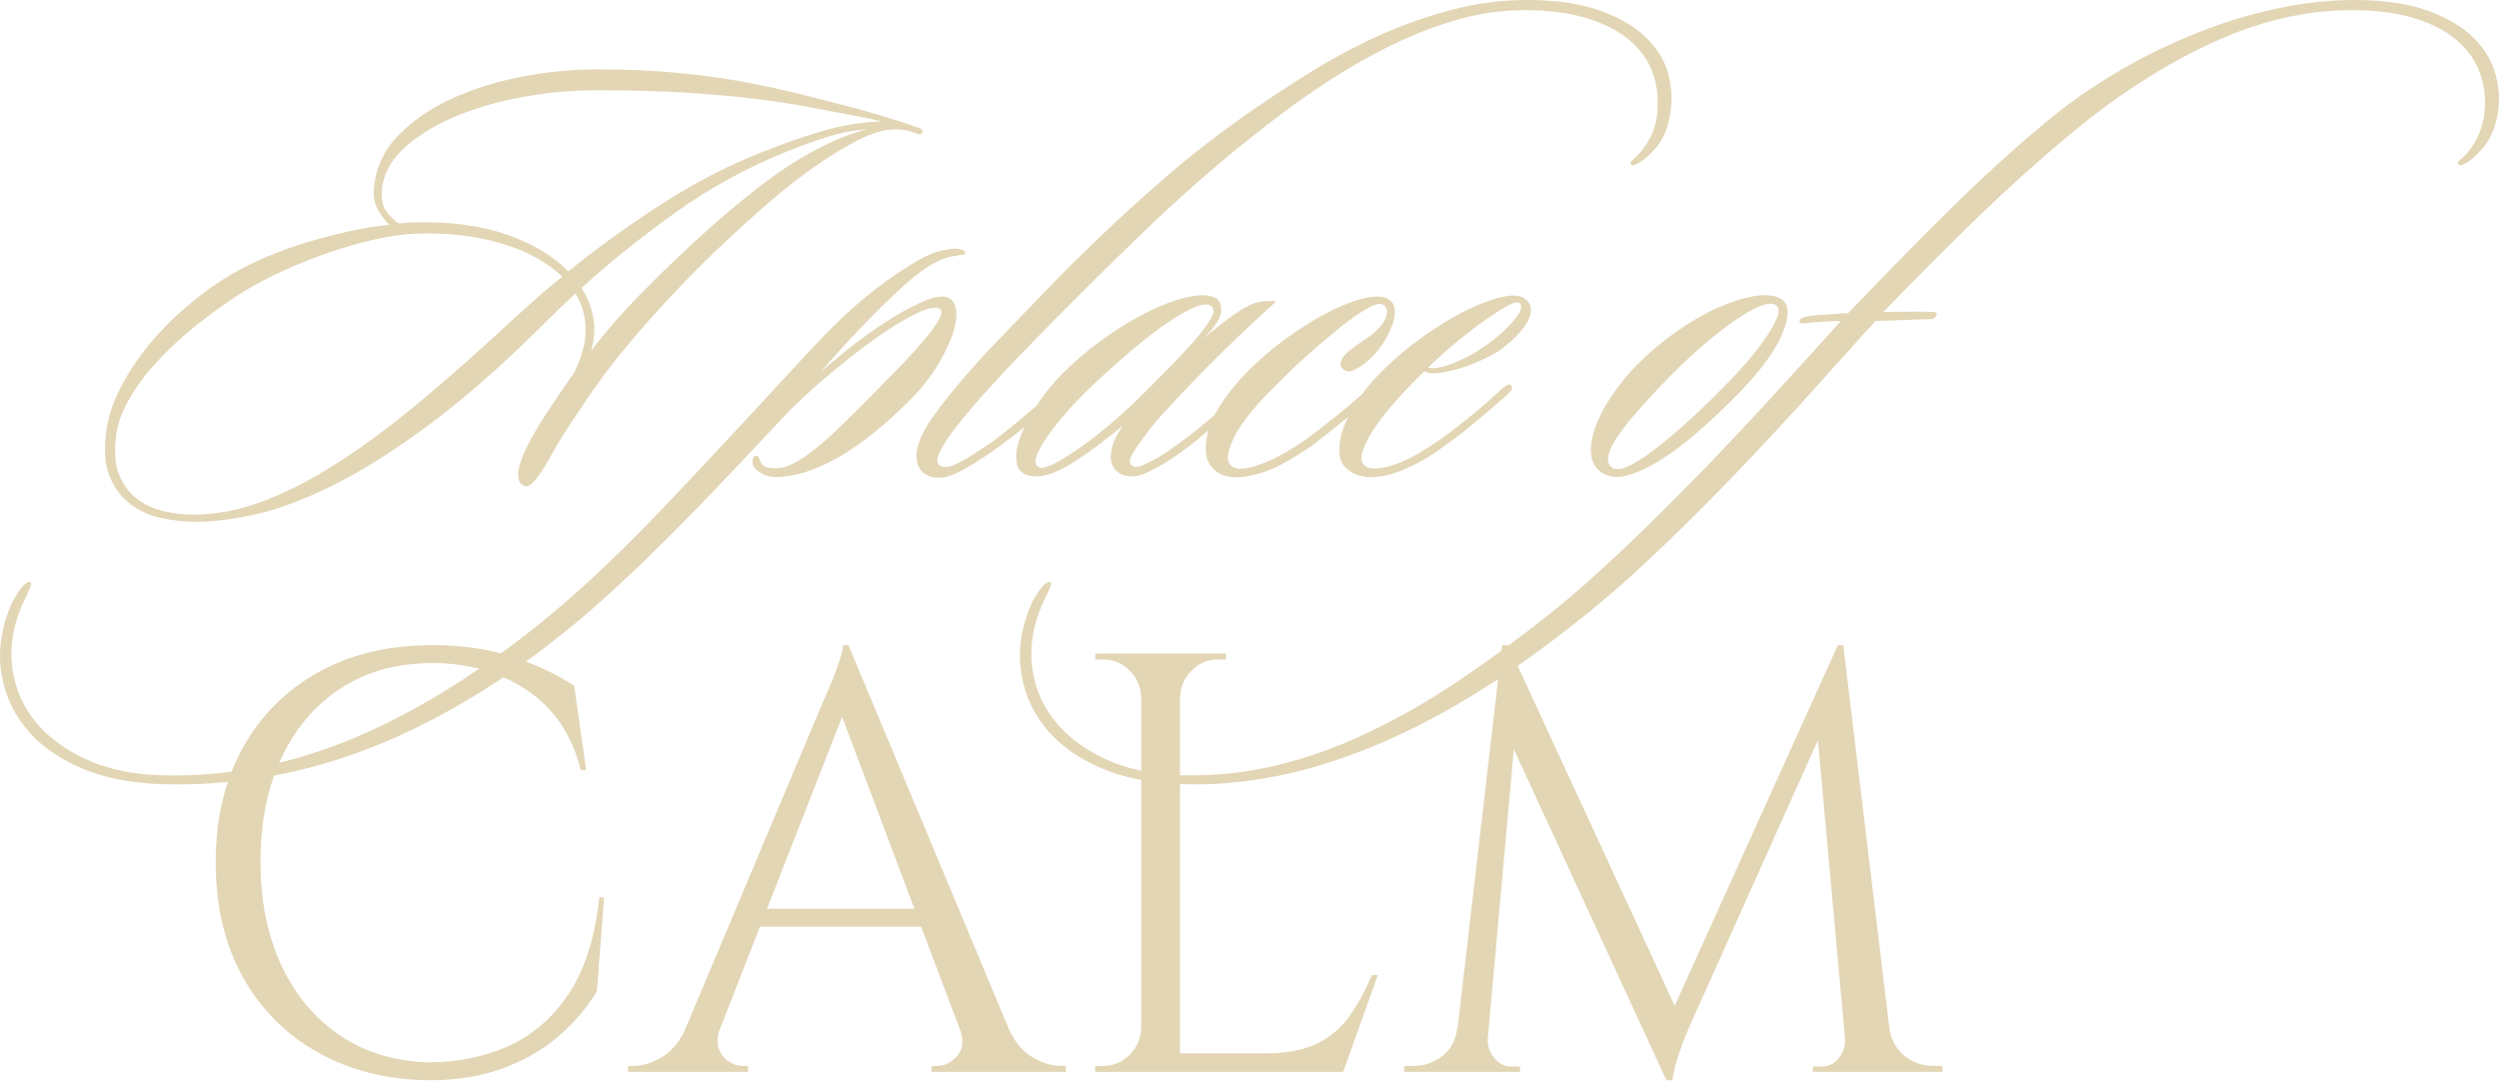
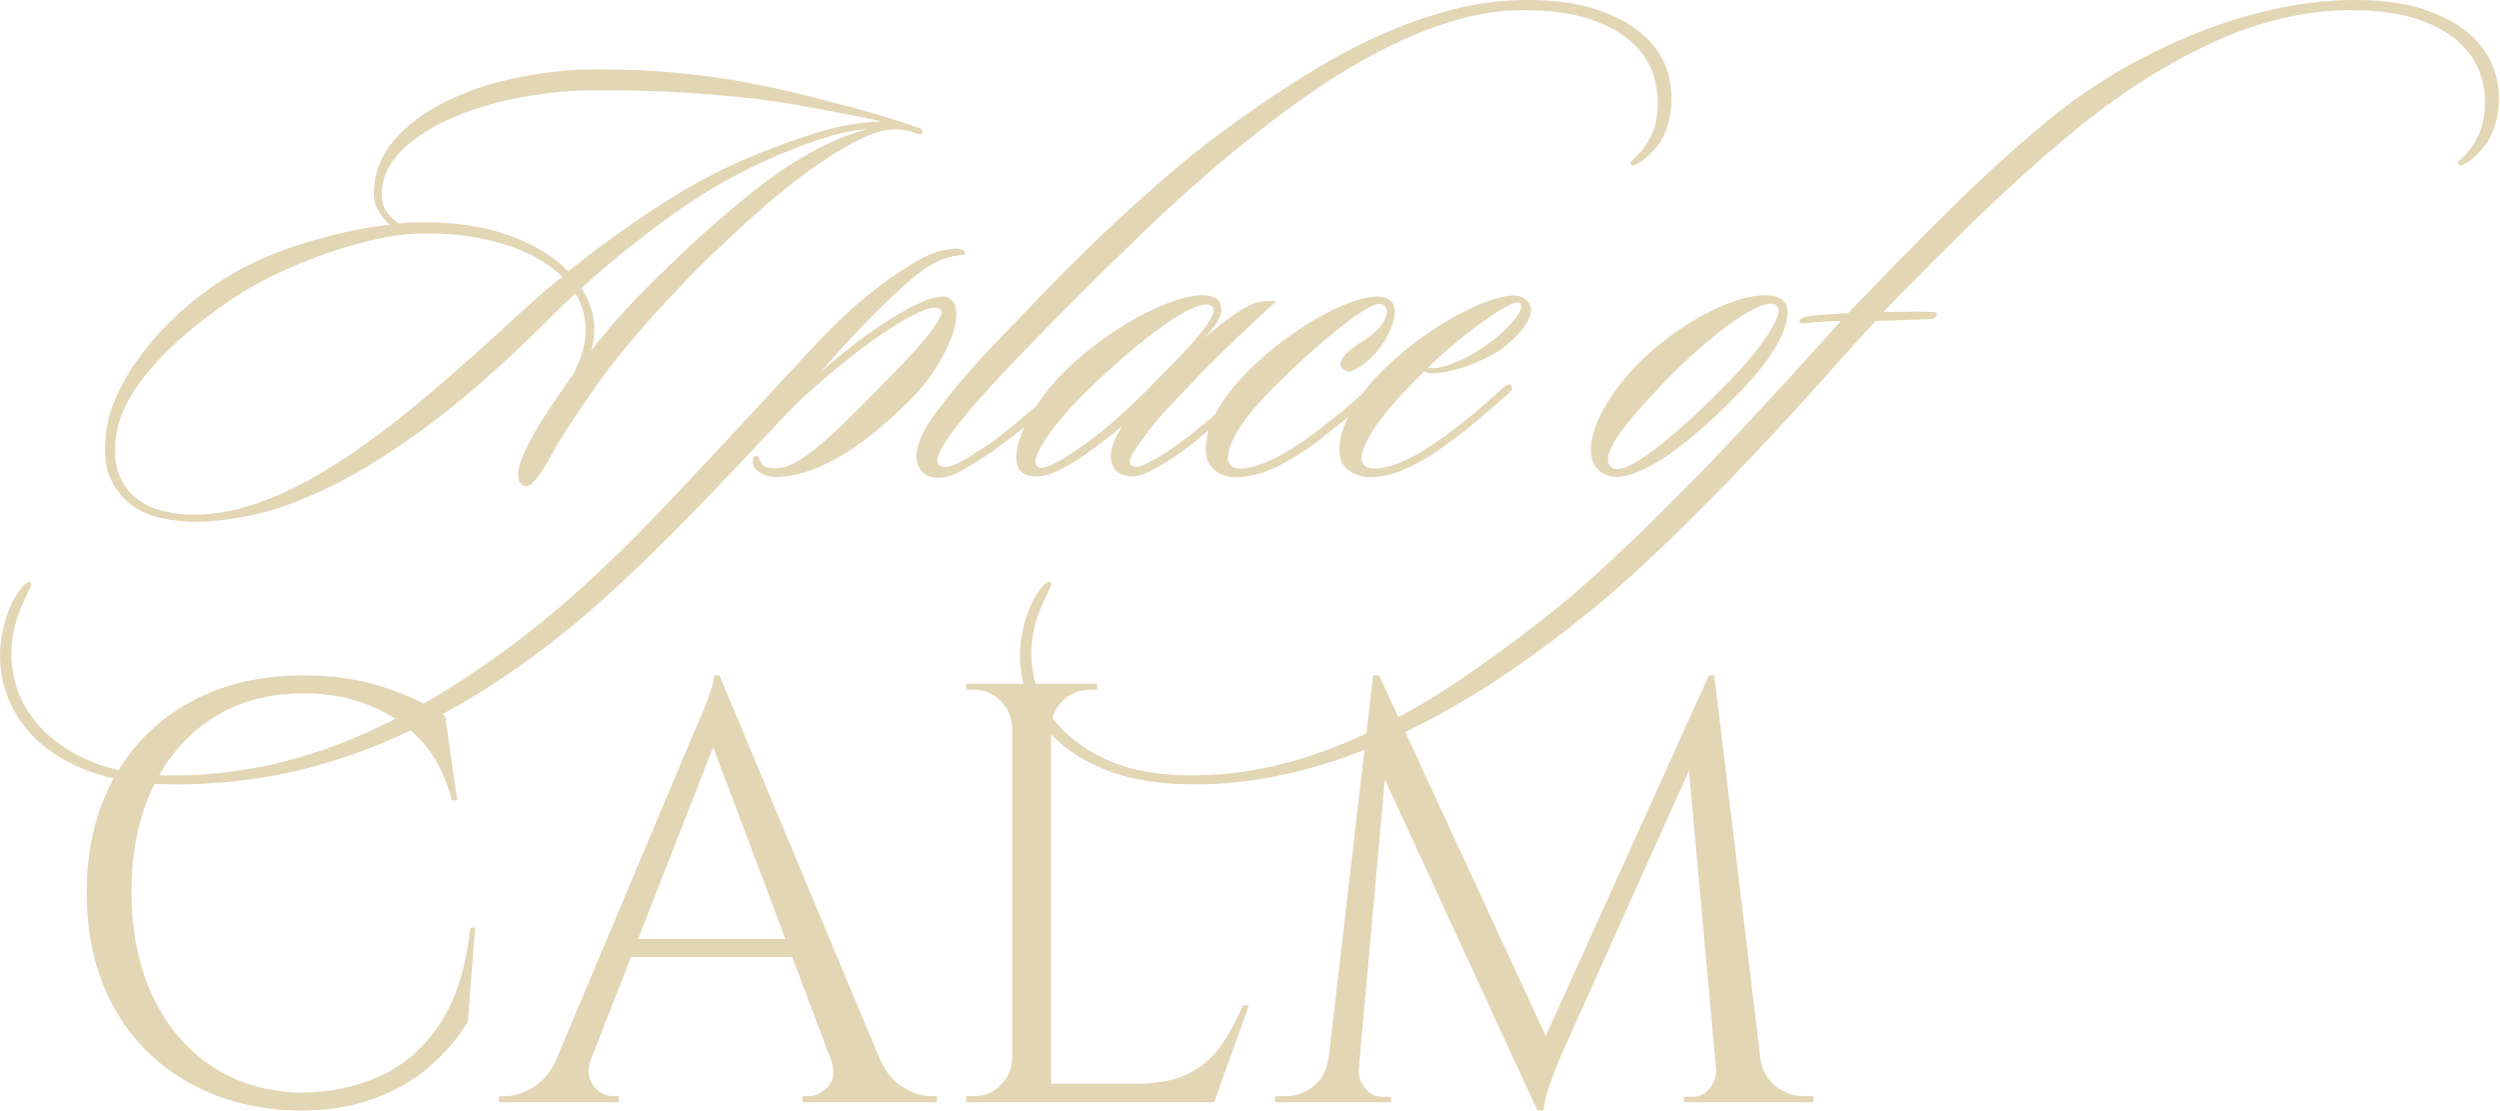
- <svg xmlns="http://www.w3.org/2000/svg" xml:space="preserve" width="319.86mm" height="138.212mm" version="1.1" style="shape-rendering:geometricPrecision; text-rendering:geometricPrecision; image-rendering:optimizeQuality; fill-rule:evenodd; clip-rule:evenodd" viewBox="0 0 32516.7 14050.5">
+ <svg xmlns="http://www.w3.org/2000/svg" xml:space="preserve" width="319.86mm" height="142.089mm" version="1.1" style="shape-rendering:geometricPrecision; text-rendering:geometricPrecision; image-rendering:optimizeQuality; fill-rule:evenodd; clip-rule:evenodd" viewBox="0 0 32516.7 14444.7">
  <defs>
    <style type="text/css">
   
    .fil0 {fill:#E3D6B5;fill-rule:nonzero}
   
  </style>
  </defs>
  <g id="Capa_x0020_1">
    <path class="fil0" d="M12005.08 1710.4c-5.18,10.37 -10.37,20.73 -15.55,31.1 -5.18,10.37 -28.52,7.78 -69.96,-7.77 -67.38,-25.91 -129.58,-41.47 -186.6,-46.65 -57.01,-5.18 -111.43,-5.18 -163.26,0 -129.57,15.55 -279.88,68.68 -450.92,159.38 -171.04,90.7 -353.73,204.73 -548.11,342.07 -194.36,137.35 -391.32,292.84 -590.86,466.47 -199.55,173.62 -393.91,349.85 -583.09,528.67 -189.18,178.81 -366.69,355.02 -532.55,528.67 -165.85,173.62 -308.39,327.82 -427.59,462.57 -285.07,321.34 -519.59,614.18 -703.6,878.53 -183.99,264.32 -335.59,492.39 -454.8,684.15 -41.47,67.39 -81.63,137.35 -120.51,209.92 -38.87,72.56 -77.74,137.35 -116.61,194.36 -38.87,57.01 -76.46,103.66 -112.73,139.94 -36.28,36.28 -69.97,49.23 -101.07,38.86 -57.01,-15.54 -85.52,-64.78 -85.52,-147.71 0,-82.93 36.28,-199.55 108.84,-349.84 57.01,-119.22 141.24,-264.34 252.67,-435.39 111.43,-171.03 234.53,-352.44 369.29,-544.21 103.66,-212.51 152.9,-402.98 147.71,-571.43 -5.17,-168.45 -49.23,-320.04 -132.16,-454.8 -67.38,62.2 -130.87,121.8 -190.48,178.81 -59.6,57.01 -117.91,114.03 -174.92,171.04 -549.4,549.41 -1053.44,995.13 -1512.15,1337.21 -458.69,342.07 -877.22,607.71 -1255.57,796.89 -378.36,189.18 -716.54,317.45 -1014.57,384.84 -298.02,67.38 -558.47,101.06 -781.34,101.06 -150.3,0 -300.62,-15.54 -450.92,-46.65 -150.3,-31.1 -283.77,-89.4 -400.38,-174.92 -116.62,-85.52 -207.32,-200.83 -272.11,-345.96 -64.79,-145.13 -84.22,-331.71 -58.31,-559.77 15.55,-176.22 67.38,-357.63 155.5,-544.21 88.1,-186.6 202.13,-370.59 342.07,-552 139.94,-181.39 303.21,-355.02 489.79,-520.88 186.59,-165.87 388.72,-316.16 606.42,-450.93 155.48,-93.29 322.64,-177.51 501.45,-252.67 178.81,-75.15 360.22,-139.93 544.21,-194.36 183.99,-54.42 365.39,-101.06 544.21,-139.93 178.82,-38.87 348.55,-66.08 509.23,-81.63 -41.47,-31.1 -89.4,-90.7 -143.83,-178.81 -54.42,-88.11 -73.86,-194.36 -58.3,-318.75 25.9,-253.98 130.87,-475.54 314.86,-664.72 183.99,-189.18 413.34,-347.27 688.05,-474.25 274.69,-126.98 579.19,-222.87 913.49,-287.66 334.31,-64.78 664.72,-97.18 991.26,-97.18 378.36,0 728.19,15.55 1049.56,46.65 321.33,31.1 618.07,72.56 890.18,124.39 272.1,51.84 526.07,107.55 761.89,167.15 235.83,59.61 462.58,117.91 680.26,174.92 36.28,10.37 85.53,24.62 147.73,42.77 62.18,18.14 128.26,37.58 198.25,58.3 69.96,20.73 141.22,42.77 213.79,66.08 72.56,23.33 137.35,45.36 194.36,66.1 62.2,15.54 93.3,36.28 93.3,62.18zm-723.03 -31.11c-181.4,15.54 -349.86,47.94 -505.34,97.18 -155.5,49.24 -331.71,112.73 -528.67,190.48 -528.67,212.51 -1018.45,480.73 -1469.38,804.66 -450.92,323.94 -855.2,649.16 -1212.82,975.68 72.56,108.85 123.1,231.95 151.6,369.29 28.52,137.36 19.44,286.36 -27.21,447.04 103.66,-134.76 211.21,-265.63 322.64,-392.61 111.45,-126.99 218.99,-242.3 322.65,-345.97 554.58,-564.94 1074.18,-1034.01 1558.78,-1407.19 484.61,-373.17 947.19,-619.37 1387.75,-738.57l0.01 0.01zm186.56 -101.06c-41.45,-10.36 -86.8,-20.73 -136.04,-31.1 -49.24,-10.37 -102.37,-20.73 -159.38,-31.1 -217.68,-41.47 -435.38,-82.92 -653.06,-124.38 -217.68,-41.47 -457.4,-77.75 -719.14,-108.85 -261.74,-31.1 -557.17,-57.02 -886.3,-77.75 -329.11,-20.73 -711.37,-31.1 -1146.74,-31.1 -326.53,0 -651.77,29.8 -975.68,89.41 -323.95,59.6 -616.79,145.12 -878.53,256.56 -261.74,111.43 -479.42,246.2 -653.05,404.28 -173.63,158.08 -270.81,338.19 -291.55,540.32 -10.36,134.76 14.25,237.13 73.86,307.09 59.61,69.98 110.14,115.33 151.6,136.06 41.47,-5.18 79.04,-9.08 112.73,-11.66 33.69,-2.6 68.67,-3.89 104.95,-3.89 450.92,-10.36 844.83,42.76 1181.74,159.38 336.89,116.61 603.81,275.99 800.76,478.11 404.28,-326.52 833.17,-633.61 1286.68,-921.28 453.51,-287.65 929.06,-522.18 1426.62,-703.59 259.15,-98.47 492.39,-174.91 699.71,-229.34 207.31,-54.42 427.59,-86.82 660.83,-97.19l-0.02 0.01zm-4151.57 2021.38c-196.94,-191.78 -463.87,-336.91 -800.76,-435.38 -336.91,-98.48 -702.3,-139.94 -1096.21,-124.39 -160.67,5.18 -339.48,29.8 -536.45,73.85 -196.94,44.07 -397.79,101.08 -602.5,171.04 -204.73,69.97 -405.58,150.31 -602.51,241.01 -196.94,90.7 -375.77,185.29 -536.44,283.77 -217.69,139.93 -422.42,287.65 -614.18,443.14 -191.78,155.5 -360.23,313.58 -505.36,474.24 -145.11,160.68 -263.02,322.66 -353.71,485.92 -90.71,163.26 -143.83,320.04 -159.38,470.36 -25.91,202.13 -11.66,367.99 42.76,497.56 54.43,129.57 130.88,231.94 229.35,307.09 98.47,75.16 212.5,128.28 342.07,159.38 129.56,31.09 261.74,46.64 396.49,46.64 285.07,0 579.2,-55.72 882.41,-167.15 303.21,-111.44 624.55,-274.69 964.04,-489.79 339.47,-215.09 700.99,-482.02 1084.54,-800.78 383.54,-318.75 798.18,-685.44 1243.91,-1100.07 98.48,-88.11 198.25,-177.52 299.33,-268.23 101.07,-90.7 208.61,-180.11 322.64,-268.21l-0.04 -0.01zm5240 -303.21c0,10.37 -14.24,16.83 -42.76,19.44 -28.51,2.58 -53.12,6.48 -73.86,11.66 -150.3,15.55 -318.75,95.88 -505.35,241.01 -98.47,77.73 -203.43,169.74 -314.86,275.99 -111.43,106.24 -222.88,216.39 -334.31,330.4 -111.43,114.03 -220.28,229.36 -326.53,345.98 -106.24,116.61 -203.43,226.75 -291.54,330.41 82.92,-77.75 202.13,-178.82 357.63,-303.21 155.49,-124.39 318.75,-242.3 489.78,-353.72 171.04,-111.44 333,-200.84 485.92,-268.23 152.9,-67.38 265.63,-85.52 338.19,-54.41 67.37,36.28 102.36,102.36 104.94,198.25 2.6,95.87 -20.73,207.31 -69.96,334.31 -49.24,126.98 -117.91,259.14 -206.02,396.49 -88.12,137.34 -189.19,263.04 -303.21,377.06 -342.08,347.27 -664.72,606.41 -967.93,777.45 -303.21,171.03 -576.6,253.96 -820.22,248.78 -51.83,-5.18 -91.99,-12.95 -120.5,-23.32 -28.52,-10.36 -60.89,-28.51 -97.18,-54.43 -41.47,-31.1 -63.5,-69.96 -66.09,-116.61 -2.59,-46.64 9.07,-72.56 34.99,-77.75 20.73,-5.17 34.98,0 42.75,15.55 7.78,15.55 14.26,31.1 19.45,46.65 10.36,25.91 27.2,47.94 50.53,66.08 23.31,18.15 55.71,27.21 97.18,27.21 72.56,10.37 147.71,0 225.46,-31.1 77.75,-31.1 172.33,-88.12 283.76,-171.04 111.45,-82.92 243.61,-198.25 396.51,-345.97 152.9,-147.71 343.37,-338.19 571.42,-571.42 77.75,-77.75 164.57,-167.16 260.45,-268.23 95.88,-101.06 182.7,-198.25 260.45,-291.54 77.75,-93.3 137.34,-176.23 178.81,-248.79 41.47,-72.55 46.65,-119.21 15.55,-139.93 -51.84,-36.28 -159.38,-14.25 -322.65,66.08 -163.26,80.33 -347.26,194.36 -552,342.07 -204.71,147.72 -414.64,313.58 -629.72,497.57 -215.11,184 -400.39,358.93 -555.88,524.77 -150.31,160.68 -331.71,353.73 -544.22,579.2 -212.5,225.46 -439.25,461.29 -680.26,707.48 -241.01,246.2 -487.2,488.5 -738.58,726.9 -251.37,238.43 -485.9,448.34 -703.58,629.74 -482.02,399.09 -954.97,735.98 -1418.85,1010.69 -463.88,274.69 -918.68,494.98 -1364.43,660.84 -445.73,165.85 -883.69,282.47 -1313.88,349.86 -430.19,67.37 -852.6,95.87 -1267.23,85.52 -425.01,-10.37 -791.7,-81.63 -1100.08,-217.69 -308.39,-134.75 -549.39,-313.58 -723.03,-536.44 -173.62,-222.87 -275.99,-474.24 -307.09,-754.13 -31.1,-279.89 18.15,-564.94 147.71,-855.2 15.55,-25.91 33.7,-57.02 54.43,-93.3 20.73,-36.26 42.77,-68.66 66.09,-97.18 23.32,-28.51 46.64,-50.53 69.96,-66.08 23.33,-15.55 42.77,-15.55 58.31,0 5.18,10.36 -2.59,38.87 -23.31,85.53 -20.73,46.64 -38.88,85.52 -54.43,116.61 -139.93,285.06 -198.26,563.65 -174.94,835.76 23.33,272.11 115.33,514.41 275.99,726.9 160.68,212.5 383.54,386.12 668.61,520.89 285.06,134.76 619.37,207.31 1002.91,217.67 860.38,24.63 1710.4,-143.83 2550.04,-502.74 839.64,-358.93 1694.84,-901.85 2565.58,-1627.47 456.1,-383.54 956.26,-862.96 1500.48,-1438.28 544.21,-575.3 1145.44,-1220.58 1803.68,-1935.84 269.52,-290.25 509.24,-522.18 719.15,-695.82 209.92,-173.63 413.35,-320.04 610.29,-439.26 129.57,-82.92 243.61,-138.64 342.08,-167.16 98.48,-28.51 176.22,-42.75 233.24,-42.75 25.91,0 55.71,3.88 89.41,11.66 33.68,7.77 47.93,24.62 42.75,50.53l-0.02 0.01zm9173.91 -1803.68c-31.11,181.41 -92,323.94 -182.71,427.61 -90.7,103.65 -172.33,173.62 -244.9,209.91 -46.64,25.91 -75.15,25.91 -85.52,0 -5.18,-10.37 -5.18,-18.15 0,-23.33 5.18,-5.18 20.73,-20.73 46.65,-46.64 57,-46.65 114.02,-115.32 171.03,-206.02 57.01,-90.71 95.9,-187.89 116.61,-291.54 31.1,-186.6 23.33,-366.7 -23.32,-540.34 -46.64,-173.62 -139.94,-326.52 -279.88,-458.69 -139.94,-132.18 -327.82,-237.13 -563.65,-314.87 -235.83,-77.75 -522.18,-116.62 -859.09,-116.62 -300.61,0 -602.5,45.35 -905.72,136.05 -303.2,90.7 -605.11,212.51 -905.73,365.4 -300.61,152.9 -596.04,327.83 -886.3,524.77 -290.24,196.96 -570.11,404.29 -839.64,621.96 -466.46,368 -953.67,796.89 -1461.59,1286.69 -507.94,489.78 -1013.29,993.84 -1516.02,1512.13 -155.49,160.67 -308.38,323.94 -458.7,489.79 -150.3,165.86 -279.88,317.46 -388.72,454.81 -108.85,137.34 -186.59,253.96 -233.23,349.85 -46.65,95.88 -46.65,156.79 0,182.7 57.01,31.1 137.34,19.44 241,-34.98 103.65,-54.42 243.6,-141.25 419.82,-260.45 114.02,-82.92 246.2,-187.89 396.5,-314.87 150.3,-126.98 305.8,-257.85 466.46,-392.61 15.55,-10.37 32.4,-22.03 50.53,-34.98 18.15,-12.96 37.58,-9.07 58.31,11.65 15.55,15.55 18.14,31.1 7.79,46.65 -10.38,15.54 -23.33,28.51 -38.88,38.87 -51.83,51.84 -115.31,110.14 -190.48,174.92 -75.15,64.79 -154.2,132.17 -237.11,202.14 -82.93,69.96 -167.16,137.34 -252.67,202.14 -85.52,64.79 -164.57,123.1 -237.13,174.91 -155.48,108.85 -300.61,198.26 -435.37,268.23 -134.77,69.96 -253.96,91.99 -357.63,66.08 -114.03,-31.1 -178.82,-107.55 -194.36,-229.34 -15.55,-121.8 36.28,-278.59 155.49,-470.36 88.11,-134.76 218.98,-305.79 392.61,-513.11 173.63,-207.31 384.84,-437.96 633.62,-691.93 129.57,-134.76 295.44,-307.09 497.57,-517.01 202.14,-209.91 434.07,-440.55 695.82,-691.93 261.74,-251.37 548.11,-511.81 859.08,-781.33 310.99,-269.52 642.7,-528.67 995.14,-777.44 285.05,-202.15 577.9,-396.51 878.52,-583.1 300.62,-186.59 606.41,-349.85 917.38,-489.79 310.99,-139.94 627.15,-251.37 948.49,-334.31 321.35,-82.93 645.28,-124.38 971.82,-124.38 373.17,0 686.73,45.35 940.71,136.04 253.95,90.7 454.8,207.33 602.5,349.86 147.72,142.53 244.9,301.91 291.55,478.11 46.64,176.23 54.43,352.44 23.33,528.67l0 0.01zm-5123.39 2425.63c-165.85,150.31 -329.12,301.91 -489.78,454.82 -160.68,152.9 -309.69,299.3 -447.04,439.25 -137.35,139.93 -261.75,269.52 -373.18,388.72 -111.43,119.22 -200.84,217.68 -268.23,295.43 -119.2,150.31 -211.2,275.99 -275.98,377.06 -64.79,101.07 -68.67,164.56 -11.67,190.47 31.1,15.55 76.46,10.37 136.06,-15.54 59.6,-25.92 126.98,-60.9 202.13,-104.95 75.17,-44.05 149.01,-93.29 221.58,-147.71 72.56,-54.43 137.35,-102.37 194.36,-143.84 124.4,-98.48 255.27,-207.32 392.62,-326.52 137.35,-119.22 252.66,-220.29 345.97,-303.21 10.36,-10.37 25.91,-19.44 46.64,-27.21 20.73,-7.77 36.28,-1.3 46.65,19.44 10.37,25.91 10.37,45.36 0,58.31 -10.37,12.95 -23.33,27.21 -38.87,42.76 -114.02,98.47 -239.71,206.02 -377.06,322.65 -137.34,116.61 -252.67,213.79 -345.96,291.54 -57.02,46.65 -123.1,97.19 -198.26,151.6 -75.16,54.42 -151.6,104.95 -229.35,151.59 -77.74,46.65 -151.59,85.53 -221.58,116.62 -69.96,31.1 -130.87,46.65 -182.69,46.65 -67.38,0 -124.4,-14.26 -171.04,-42.77 -46.65,-28.5 -79.04,-71.26 -97.19,-128.27 -18.14,-57.02 -16.83,-125.68 3.89,-206.03 20.72,-80.33 67.37,-174.92 139.93,-283.76 -228.04,191.77 -440.55,349.85 -637.49,474.24 -196.96,124.4 -357.63,186.6 -482.03,186.6 -134.76,0 -217.69,-44.06 -248.79,-132.18 -31.09,-88.1 -24.61,-199.55 19.45,-334.3 44.05,-134.76 116.61,-281.19 217.68,-439.27 101.06,-158.08 218.97,-304.49 353.73,-439.25 155.49,-155.49 330.4,-303.21 524.76,-443.14 194.36,-139.94 386.14,-256.56 575.32,-349.86 189.18,-93.29 364.1,-158.08 524.78,-194.36 160.66,-36.28 282.46,-31.1 365.39,15.55 51.83,31.1 73.87,90.7 66.08,178.81 -7.77,88.12 -86.81,204.73 -237.11,349.86 155.48,-129.58 286.35,-231.95 392.61,-307.09 106.24,-75.17 193.06,-125.69 260.44,-151.61 93.3,-31.1 194.36,-41.46 303.21,-31.1l0.01 0zm-847.41 62.2c-72.56,-57.01 -248.79,6.49 -528.67,190.48 -279.88,184 -627.15,472.96 -1041.79,866.86 -119.2,114.02 -229.34,229.35 -330.4,345.97 -101.07,116.61 -184,222.87 -248.79,318.75 -64.79,95.88 -107.56,177.52 -128.28,244.9 -20.72,67.38 -7.77,111.43 38.87,132.17 36.28,15.54 102.37,-1.29 198.25,-50.53 95.88,-49.23 212.51,-121.8 349.86,-217.68 137.35,-95.9 286.36,-213.81 447.03,-353.73 160.68,-139.94 323.94,-295.42 489.8,-466.46 77.74,-77.75 167.15,-168.45 268.21,-272.11 101.08,-103.66 194.37,-204.73 279.89,-303.21 85.52,-98.47 151.6,-187.88 198.25,-268.22 46.65,-80.34 49.25,-136.05 7.79,-167.16l0 -0.01zm2316.79 342.08c-36.28,72.56 -79.03,142.54 -128.27,209.91 -49.23,67.38 -110.14,129.58 -182.7,186.6 -36.28,31.1 -85.52,62.2 -147.71,93.29 -62.2,31.1 -114.03,23.32 -155.5,-23.33 -20.73,-25.91 -25.91,-54.41 -15.54,-85.52 10.36,-31.1 29.8,-62.2 58.31,-93.29 28.5,-31.1 60.89,-59.6 97.18,-85.52 36.28,-25.91 69.97,-49.23 101.07,-69.97 165.86,-103.66 270.81,-202.14 314.87,-295.43 44.05,-93.28 37.57,-158.08 -19.45,-194.36 -36.26,-25.91 -104.94,-10.37 -206.01,46.65 -101.08,57.01 -213.81,134.76 -338.19,233.24 -124.4,98.47 -253.98,207.31 -388.72,326.53 -134.76,119.21 -251.37,228.04 -349.86,326.52 -342.07,326.53 -562.35,590.87 -660.83,793 -98.48,202.14 -103.66,329.12 -15.55,380.95 46.65,25.92 108.85,31.11 186.6,15.55 77.74,-15.55 158.08,-40.17 241.01,-73.87 82.91,-33.68 164.55,-73.85 244.89,-120.5 80.34,-46.65 143.83,-85.53 190.48,-116.61 72.55,-46.65 151.6,-103.66 237.12,-171.04 85.53,-67.38 171.04,-134.76 256.56,-202.15 85.52,-67.37 165.86,-134.75 241,-202.13 75.16,-67.38 141.24,-124.39 198.26,-171.04 41.46,-31.1 72.56,-36.28 93.29,-15.54 31.1,20.73 25.91,46.64 -15.55,77.74 -103.66,103.66 -231.93,217.69 -384.83,342.08 -152.91,124.39 -296.73,238.42 -431.48,342.08 -134.76,98.47 -281.19,189.18 -439.27,272.1 -158.08,82.92 -322.64,134.76 -493.67,155.49 -150.31,15.55 -268.23,-12.95 -353.73,-85.52 -85.52,-72.56 -125.68,-168.45 -120.5,-287.65 0,-176.23 60.89,-360.22 182.69,-551.99 121.8,-191.78 281.18,-378.36 478.11,-559.77 150.31,-139.94 312.28,-269.51 485.91,-388.72 173.62,-119.22 339.49,-217.69 497.57,-295.43 158.08,-77.74 301.91,-130.88 431.48,-159.37 129.57,-28.52 228.06,-24.63 295.43,11.65 41.47,25.91 67.38,57.01 77.74,93.29 10.37,36.28 12.97,76.46 7.79,120.52 -5.18,44.05 -15.55,85.52 -31.1,124.38 -15.55,38.88 -28.52,71.26 -38.88,97.19zm1741.48 -450.91c62.2,36.27 95.88,82.91 101.07,139.93 5.18,57.01 -10.37,116.61 -46.64,178.81 -36.28,62.2 -86.83,125.69 -151.6,190.48 -64.79,64.78 -133.47,123.1 -206.03,174.92 -62.18,41.47 -141.22,84.21 -237.11,128.28 -95.9,44.05 -191.78,80.33 -287.65,108.85 -95.88,28.5 -186.6,47.93 -272.11,58.3 -85.52,10.36 -146.42,2.59 -182.7,-23.32 -119.21,114.03 -238.42,237.11 -357.64,369.29 -119.2,132.17 -218.97,259.15 -299.3,380.95 -80.34,121.81 -132.17,228.05 -155.5,318.75 -23.32,90.7 1.3,151.6 73.87,182.7 72.56,25.91 178.81,16.84 318.75,-27.2 139.93,-44.06 290.25,-117.91 450.92,-221.58 186.59,-119.22 370.58,-253.96 551.99,-404.28 181.4,-150.3 326.53,-277.29 435.38,-380.95 15.54,-15.55 34.98,-28.51 58.3,-38.87 23.33,-10.36 40.18,-7.78 50.54,7.78 15.53,20.73 16.83,40.18 3.88,58.31 -12.96,18.14 -27.21,34.98 -42.77,50.52 -134.76,119.22 -274.69,239.71 -419.82,361.51 -145.13,121.81 -303.21,242.31 -474.24,361.52 -134.76,98.49 -288.96,185.29 -462.58,260.45 -173.63,75.15 -335.6,107.55 -485.91,97.18 -103.66,-10.36 -191.77,-47.94 -264.32,-112.73 -72.56,-64.78 -101.08,-167.15 -85.53,-307.09 0,-36.28 9.08,-86.82 27.21,-151.59 18.14,-64.8 49.23,-141.25 93.29,-229.36 44.05,-88.1 104.95,-185.27 182.69,-291.54 77.75,-106.24 178.82,-218.97 303.21,-338.19 145.12,-139.93 307.09,-273.4 485.91,-400.37 178.81,-126.99 352.44,-233.25 520.89,-318.76 168.44,-85.53 322.64,-146.42 462.58,-182.69 139.94,-36.28 243.6,-36.28 310.98,0zm-46.64 69.96c-25.92,-20.73 -84.22,-5.18 -174.94,46.65 -90.7,51.83 -195.64,120.5 -314.86,206.01 -119.22,85.53 -242.3,181.41 -369.29,287.65 -126.98,106.26 -237.13,206.03 -330.41,299.33 31.09,10.37 76.45,10.37 136.05,0 59.6,-10.37 128.27,-31.1 206.02,-62.2 77.75,-31.1 159.38,-71.26 244.9,-120.5 85.52,-49.24 172.33,-107.57 260.44,-174.94 129.58,-103.66 229.35,-202.14 299.33,-295.43 69.97,-93.29 84.21,-155.49 42.76,-186.59zm3389.66 -62.2c119.22,62.2 130.88,212.5 34.98,450.92 -95.87,238.41 -309.67,523.48 -641.39,855.2 -171.04,171.04 -335.6,323.94 -493.68,458.69 -158.08,134.76 -307.09,246.2 -447.04,334.31 -139.93,88.12 -265.64,150.31 -377.06,186.6 -111.43,36.28 -203.43,46.65 -275.99,31.1 -119.21,-31.1 -196.95,-93.29 -233.24,-186.6 -36.27,-93.29 -37.57,-207.32 -3.88,-342.07 33.69,-134.76 99.78,-282.47 198.26,-443.15 98.47,-160.66 225.45,-321.34 380.94,-482.02 160.68,-160.67 331.71,-304.5 513.12,-431.48 181.41,-126.99 358.92,-229.35 532.55,-307.09 173.63,-77.75 331.71,-128.27 474.24,-151.6 142.53,-23.32 255.28,-14.25 338.19,27.21zm-46.64 93.29c-41.45,-31.1 -110.13,-28.52 -206.01,7.77 -95.9,36.28 -212.51,102.37 -349.85,198.27 -137.35,95.87 -288.95,216.38 -454.81,361.51 -165.86,145.12 -336.89,310.98 -513.11,497.56 -114.03,119.21 -218.98,234.53 -314.86,345.97 -95.9,111.43 -174.94,213.79 -237.13,307.09 -62.2,93.29 -99.78,174.92 -112.73,244.9 -12.96,69.97 6.49,120.51 58.3,151.6 46.65,25.91 116.62,16.83 209.93,-27.21 93.28,-44.05 204.71,-115.31 334.3,-213.8 129.57,-98.48 274.7,-220.28 435.37,-365.4 160.68,-145.12 329.12,-308.37 505.34,-489.78 77.75,-77.75 161.97,-168.45 252.67,-272.11 90.7,-103.66 171.05,-206.02 241.01,-307.09 69.98,-101.07 121.8,-191.78 155.5,-272.11 33.68,-80.33 32.38,-136.05 -3.9,-167.15zm9383.81 -2480.07c-36.28,181.41 -98.48,323.94 -186.59,427.61 -88.11,103.65 -168.46,173.62 -241.01,209.9 -31.1,15.56 -51.83,22.03 -62.2,19.45 -10.37,-2.6 -18.15,-9.07 -23.33,-19.45 -5.18,-10.37 -6.47,-18.14 -3.88,-23.32 2.6,-5.18 19.44,-20.73 50.53,-46.64 57.01,-46.65 112.73,-115.32 167.16,-206.03 54.42,-90.7 92,-187.88 112.73,-291.54 36.27,-186.59 29.8,-366.69 -19.45,-540.33 -49.23,-173.62 -142.53,-326.52 -279.88,-458.7 -137.34,-132.17 -323.94,-237.12 -559.77,-314.86 -235.83,-77.75 -522.18,-116.62 -859.08,-116.62 -601.23,0 -1212.81,145.12 -1834.78,435.38 -621.96,290.25 -1233.55,686.73 -1834.78,1189.49 -399.1,331.71 -796.9,689.34 -1193.39,1072.88 -396.5,383.54 -804.66,793 -1224.47,1228.37 72.56,0 174.92,-1.29 307.09,-3.88 132.17,-2.59 247.48,-1.3 345.96,3.88 10.37,0 20.73,2.6 31.1,7.79 10.37,5.16 12.97,18.13 7.79,38.86 -15.55,31.1 -44.07,46.65 -85.53,46.65 -41.47,0 -93.29,1.29 -155.49,3.88 -62.2,2.59 -126.99,5.18 -194.36,7.78 -67.38,2.58 -132.18,5.18 -194.36,7.77 -62.2,2.6 -116.62,3.88 -163.27,3.88 -134.75,145.13 -275.99,300.63 -423.71,466.47 -147.71,165.86 -295.43,330.42 -443.14,493.69 -147.71,163.26 -288.96,317.46 -423.72,462.57 -134.75,145.13 -251.36,269.53 -349.85,373.19 -367.99,388.72 -742.46,765.78 -1123.42,1131.18 -380.96,365.4 -732.1,675.09 -1053.44,929.05 -497.57,399.08 -974.4,737.28 -1430.51,1014.57 -456.1,277.3 -897.95,502.76 -1325.55,676.38 -427.6,173.63 -842.24,299.33 -1243.91,377.07 -401.69,77.74 -794.29,111.43 -1177.84,101.07 -425,-10.37 -791.7,-81.63 -1100.07,-217.69 -308.39,-134.75 -549.4,-313.58 -723.03,-536.44 -173.63,-222.87 -275.99,-474.24 -307.09,-754.13 -31.1,-279.89 18.14,-564.94 147.71,-855.2 15.55,-25.91 33.7,-57.02 54.42,-93.3 20.73,-36.26 42.77,-68.66 66.1,-97.18 23.32,-28.51 46.63,-50.53 69.96,-66.08 23.32,-15.55 42.77,-15.55 58.3,0 5.18,10.36 -2.58,38.87 -23.32,85.53 -20.73,46.64 -38.86,85.52 -54.42,116.61 -139.94,285.06 -198.26,563.65 -174.92,835.76 23.32,272.11 115.32,514.41 275.99,726.9 160.68,212.5 383.54,386.12 668.6,520.89 285.07,134.76 619.37,207.31 1002.92,217.67 425.01,10.37 837.05,-32.38 1236.13,-128.27 399.09,-95.88 795.59,-237.12 1189.5,-425.01 393.91,-186.59 786.52,-410.74 1177.83,-672.49 391.33,-263.04 789.12,-554.58 1193.39,-875.93 119.22,-93.3 263.04,-213.8 431.49,-361.52 168.44,-149 345.96,-310.98 532.55,-487.19 186.59,-176.23 377.05,-361.52 571.42,-557.18 194.36,-194.36 382.26,-384.84 563.66,-571.43 243.61,-253.95 501.45,-529.96 773.56,-825.39 272.11,-295.42 576.61,-631.03 913.51,-1004.21 -67.38,0 -139.94,2.6 -217.69,7.79 -77.74,5.18 -163.26,12.95 -256.56,23.32 -51.83,5.17 -72.56,-7.78 -62.2,-38.87 5.18,-15.54 15.54,-25.91 31.1,-31.1 15.55,-5.18 28.52,-10.37 38.87,-15.55 20.73,-5.17 54.42,-10.36 101.07,-15.54 46.65,-5.18 97.18,-9.07 151.59,-11.67 54.43,-2.58 108.85,-6.48 163.26,-11.66 54.43,-5.18 102.38,-7.77 143.83,-7.77 228.06,-238.42 460.01,-478.12 695.83,-719.15 235.83,-241.01 469.07,-474.24 699.71,-699.7 230.63,-225.46 457.4,-437.97 680.26,-637.51 222.88,-199.55 437.97,-382.24 645.28,-548.11 269.51,-212.5 561.05,-408.15 874.62,-586.97 313.58,-178.81 638.82,-334.31 975.7,-466.46 336.89,-132.17 676.38,-234.54 1018.44,-307.1 342.07,-72.55 676.38,-108.84 1002.91,-108.84 373.17,0 686.74,45.36 940.71,136.05 253.98,90.7 453.51,207.32 598.63,349.85 145.13,142.54 242.31,301.91 291.55,478.12 49.24,176.22 58.31,352.44 27.21,528.67l0 0.02z" />
-     <path class="fil0" d="M7860.05 11671.5l-93.29 1220.59c-134.75,222.87 -304.49,421.12 -509.22,594.76 -204.73,173.62 -445.73,310.98 -723.03,412.03 -277.3,101.07 -594.75,151.61 -952.37,151.61 -539.04,-5.18 -1018.44,-124.4 -1438.27,-357.64 -419.83,-233.23 -747.65,-561.05 -983.48,-983.46 -235.82,-422.42 -353.72,-921.29 -353.72,-1496.6 0,-564.94 116.61,-1058.61 349.85,-1481.04 233.24,-422.41 561.05,-751.53 983.47,-987.35 422.41,-235.83 918.68,-353.73 1488.82,-353.73 383.54,0 729.51,50.53 1037.89,151.6 308.38,101.08 576.61,226.76 804.65,377.06l155.5 1096.21 -69.96 0c-114.03,-456.1 -347.28,-802.08 -699.71,-1037.91 -352.44,-235.82 -761.9,-353.71 -1228.37,-353.71 -456.1,0 -851.3,107.55 -1185.6,322.64 -334.31,215.1 -593.45,515.71 -777.45,901.85 -184,386.12 -275.98,838.34 -275.98,1356.64 0,518.29 91.98,971.81 275.98,1360.54 184,388.72 440.56,691.93 769.66,909.61 329.12,217.69 711.36,331.72 1146.74,342.09 367.99,0 708.78,-68.68 1022.35,-206.03 313.57,-137.34 576.61,-362.8 789.12,-676.38 212.5,-313.58 347.26,-734.69 404.27,-1263.36l62.18 0 -0.01 -0.02z" />
-     <path id="_1" class="fil0" d="M11039.81 8390.67l2301.25 5504.34 -660.84 0 -1795.91 -4765.74 155.5 -738.58 0 -0.01zm-1671.5 4983.44c-36.28,103.66 -41.47,191.76 -15.55,264.32 25.92,72.56 68.67,128.28 128.28,167.15 59.6,38.88 120.5,58.31 182.7,58.31l69.96 0 0 77.75 -1562.67 0 0 -77.75c0,0 11.67,0 34.99,0 23.32,0 34.99,0 34.99,0 119.21,0 242.3,-37.57 369.29,-112.73 126.98,-75.15 231.94,-200.84 314.86,-377.05l443.15 0zm1671.5 -4983.44l69.96 544.22 -1951.38 4983.44 -466.47 0 1990.26 -4726.89c0,0 14.25,-32.4 42.77,-97.18 28.5,-64.8 62.2,-143.83 101.06,-237.13 38.87,-93.29 72.56,-183.99 101.07,-272.11 28.51,-88.11 42.76,-152.9 42.76,-194.36l69.97 0zm1096.2 3428.54l0 233.24 -2433.41 0 0 -233.24 2433.41 0zm349.85 1554.9l637.49 0c77.75,176.22 181.41,301.91 310.98,377.05 129.58,75.16 253.98,112.73 373.19,112.73 0,0 10.35,0 31.09,0 20.73,0 31.1,0 31.1,0l0 77.75 -1749.26 0 0 -77.75 69.97 0c98.48,0 186.6,-42.76 264.33,-128.27 77.74,-85.52 88.12,-206.03 31.11,-361.51z" />
-     <path id="_2" class="fil0" d="M15354.65 8499.51l0 5442.15 -505.35 0 0 -5442.15 505.35 0zm2099.11 5201.13l0 241.01 -2122.44 0 0 -241.01 2122.44 0zm474.23 -1018.44l-450.92 1259.47 -1290.56 0 279.88 -241.01c274.7,0 498.86,-42.76 672.5,-128.27 173.63,-85.52 314.86,-206.03 423.71,-361.51 108.85,-155.5 204.73,-331.72 287.65,-528.67l77.75 0zm-3055.36 691.93l0 567.53 -621.96 0 0 -77.75c0,0 16.84,0 50.52,0 33.7,0 50.53,0 50.53,0 134.76,0 250.09,-47.93 345.98,-143.83 95.87,-95.88 146.41,-211.2 151.59,-345.96l23.33 0zm0 -4307.05l-23.33 0c-5.18,-134.76 -55.72,-250.08 -151.59,-345.97 -95.88,-95.88 -211.22,-143.83 -345.98,-143.83 0,0 -16.83,0 -50.53,0 -33.68,0 -50.52,0 -50.52,0l0 -77.75 621.96 0 0 567.54zm458.69 0l0 -567.54 621.97 0 0 77.75c-5.18,0 -23.33,0 -54.43,0 -31.1,0 -46.65,0 -46.65,0 -134.75,0 -250.08,47.94 -345.96,143.83 -95.88,95.88 -146.42,211.21 -151.6,345.97l-23.33 0z" />
-     <path id="_3" class="fil0" d="M23914.35 8390.67l62.2 520.89 -1951.4 4345.94c0,0 -19.43,44.05 -58.31,132.16 -38.86,88.12 -79.03,193.06 -120.5,314.87 -41.47,121.8 -69.96,237.12 -85.52,345.97l-77.75 0 -108.85 -489.8 2340.12 -5170.02zm-4781.31 4983.44l0 567.53 -862.97 0 0 -77.75c5.18,0 27.21,0 66.09,0 38.87,0 58.31,0 58.31,0 139.94,0 264.32,-42.76 373.17,-128.27 108.85,-85.52 173.63,-206.03 194.36,-361.51l171.04 0zm225.46 124.4c0,5.18 0,10.37 0,15.55 0,5.18 0,12.95 0,23.32 0,82.92 29.8,159.37 89.4,229.34 59.61,69.96 130.88,104.95 213.8,104.95l116.62 0 0 69.97 -474.25 0 0 -443.14 54.43 0zm186.56 -5107.84l77.75 0 155.48 458.7 -458.69 5092.28 -419.82 0 645.28 -5550.99 0 0.01zm77.76 0l2239.05 4843.5 -178.82 816.32 -2207.96 -4789.08 147.72 -870.75 0 0.01zm4361.48 0l668.6 5550.99 -606.41 0 -427.6 -4711.32 295.43 -839.65 69.97 0 0 -0.01zm435.37 4983.44l163.26 0c25.91,155.48 93.29,275.99 202.14,361.51 108.85,85.52 230.64,128.27 365.39,128.27 0,0 20.73,0 62.2,0 41.47,0 62.2,0 62.2,0l0 77.75 -855.2 0 0 -567.53 0.01 0zm-412.07 124.4l54.43 0 0 443.14 -474.25 0 0 -69.97 116.63 0c88.11,0 160.66,-34.99 217.67,-104.95 57.02,-69.97 85.52,-146.42 85.52,-229.34 0,-10.37 0,-18.14 0,-23.32 0,-5.18 0,-10.37 0,-15.55z" />
+     <path class="fil0" d="M6181.88 12065.7l-93.29 1220.59c-134.75,222.87 -304.49,421.12 -509.22,594.76 -204.73,173.62 -445.73,310.98 -723.03,412.03 -277.3,101.07 -594.75,151.61 -952.37,151.61 -539.04,-5.18 -1018.44,-124.4 -1438.27,-357.64 -419.83,-233.23 -747.65,-561.05 -983.48,-983.46 -235.82,-422.42 -353.72,-921.29 -353.72,-1496.6 0,-564.94 116.61,-1058.61 349.85,-1481.04 233.24,-422.41 561.05,-751.53 983.47,-987.35 422.41,-235.83 918.68,-353.73 1488.82,-353.73 383.54,0 729.51,50.53 1037.89,151.6 308.38,101.08 576.61,226.76 804.65,377.06l155.5 1096.21 -69.96 0c-114.03,-456.1 -347.28,-802.08 -699.71,-1037.91 -352.44,-235.82 -761.9,-353.71 -1228.37,-353.71 -456.1,0 -851.3,107.55 -1185.6,322.64 -334.31,215.1 -593.45,515.71 -777.45,901.85 -184,386.12 -275.98,838.34 -275.98,1356.64 0,518.29 91.98,971.81 275.98,1360.54 184,388.72 440.56,691.93 769.66,909.61 329.12,217.69 711.36,331.72 1146.74,342.09 367.99,0 708.78,-68.68 1022.35,-206.03 313.57,-137.34 576.61,-362.8 789.12,-676.38 212.5,-313.58 347.26,-734.69 404.27,-1263.36l62.18 0 -0.01 -0.02z" />
+     <path id="_1" class="fil0" d="M9361.64 8784.88l2301.25 5504.34 -660.84 0 -1795.91 -4765.74 155.5 -738.58 0 -0.01zm-1671.5 4983.44c-36.28,103.66 -41.47,191.76 -15.55,264.32 25.92,72.56 68.67,128.28 128.28,167.15 59.6,38.88 120.5,58.31 182.7,58.31l69.96 0 0 77.75 -1562.67 0 0 -77.75c0,0 11.67,0 34.99,0 23.32,0 34.99,0 34.99,0 119.21,0 242.3,-37.57 369.29,-112.73 126.98,-75.15 231.94,-200.84 314.86,-377.05l443.15 0zm1671.5 -4983.44l69.96 544.22 -1951.38 4983.44 -466.47 0 1990.26 -4726.89c0,0 14.25,-32.4 42.77,-97.18 28.5,-64.8 62.2,-143.83 101.06,-237.13 38.87,-93.29 72.56,-183.99 101.07,-272.11 28.51,-88.11 42.76,-152.9 42.76,-194.36l69.97 0zm1096.2 3428.54l0 233.24 -2433.41 0 0 -233.24 2433.41 0zm349.85 1554.9l637.49 0c77.75,176.22 181.41,301.91 310.98,377.05 129.58,75.16 253.98,112.73 373.19,112.73 0,0 10.35,0 31.09,0 20.73,0 31.1,0 31.1,0l0 77.75 -1749.26 0 0 -77.75 69.97 0c98.48,0 186.6,-42.76 264.33,-128.27 77.74,-85.52 88.12,-206.03 31.11,-361.51z" />
+     <path id="_2" class="fil0" d="M13676.48 8893.71l0 5442.15 -505.35 0 0 -5442.15 505.35 0zm2099.11 5201.13l0 241.01 -2122.44 0 0 -241.01 2122.44 0zm474.23 -1018.44l-450.92 1259.47 -1290.56 0 279.88 -241.01c274.7,0 498.86,-42.76 672.5,-128.27 173.63,-85.52 314.86,-206.03 423.71,-361.51 108.85,-155.5 204.73,-331.72 287.65,-528.67l77.75 0zm-3055.36 691.93l0 567.53 -621.96 0 0 -77.75c0,0 16.84,0 50.52,0 33.7,0 50.53,0 50.53,0 134.76,0 250.09,-47.93 345.98,-143.83 95.87,-95.88 146.41,-211.2 151.59,-345.96l23.33 0zm0 -4307.05l-23.33 0c-5.18,-134.76 -55.72,-250.08 -151.59,-345.97 -95.88,-95.88 -211.22,-143.83 -345.98,-143.83 0,0 -16.83,0 -50.53,0 -33.68,0 -50.52,0 -50.52,0l0 -77.75 621.96 0 0 567.54zm458.69 0l0 -567.54 621.97 0 0 77.75c-5.18,0 -23.33,0 -54.43,0 -31.1,0 -46.65,0 -46.65,0 -134.75,0 -250.08,47.94 -345.96,143.83 -95.88,95.88 -146.42,211.21 -151.6,345.97l-23.33 0z" />
+     <path id="_3" class="fil0" d="M22236.18 8784.88l62.2 520.89 -1951.4 4345.94c0,0 -19.43,44.05 -58.31,132.16 -38.86,88.12 -79.03,193.06 -120.5,314.87 -41.47,121.8 -69.96,237.12 -85.52,345.97l-77.75 0 -108.85 -489.8 2340.12 -5170.02zm-4781.31 4983.44l0 567.53 -862.97 0 0 -77.75c5.18,0 27.21,0 66.09,0 38.87,0 58.31,0 58.31,0 139.94,0 264.32,-42.76 373.17,-128.27 108.85,-85.52 173.63,-206.03 194.36,-361.51l171.04 0zm225.46 124.4c0,5.18 0,10.37 0,15.55 0,5.18 0,12.95 0,23.32 0,82.92 29.8,159.37 89.4,229.34 59.61,69.96 130.88,104.95 213.8,104.95l116.62 0 0 69.97 -474.25 0 0 -443.14 54.43 0zm186.56 -5107.84l77.75 0 155.48 458.7 -458.69 5092.28 -419.82 0 645.28 -5550.99 0 0.01zm77.76 0l2239.05 4843.5 -178.82 816.32 -2207.96 -4789.08 147.72 -870.75 0 0.01zm4361.48 0l668.6 5550.99 -606.41 0 -427.6 -4711.32 295.43 -839.65 69.97 0 0 -0.01zm435.37 4983.44l163.26 0c25.91,155.48 93.29,275.99 202.14,361.51 108.85,85.52 230.64,128.27 365.39,128.27 0,0 20.73,0 62.2,0 41.47,0 62.2,0 62.2,0l0 77.75 -855.2 0 0 -567.53 0.01 0zm-412.07 124.4l54.43 0 0 443.14 -474.25 0 0 -69.97 116.63 0c88.11,0 160.66,-34.99 217.67,-104.95 57.02,-69.97 85.52,-146.42 85.52,-229.34 0,-10.37 0,-18.14 0,-23.32 0,-5.18 0,-10.37 0,-15.55z" />
  </g>
</svg>
